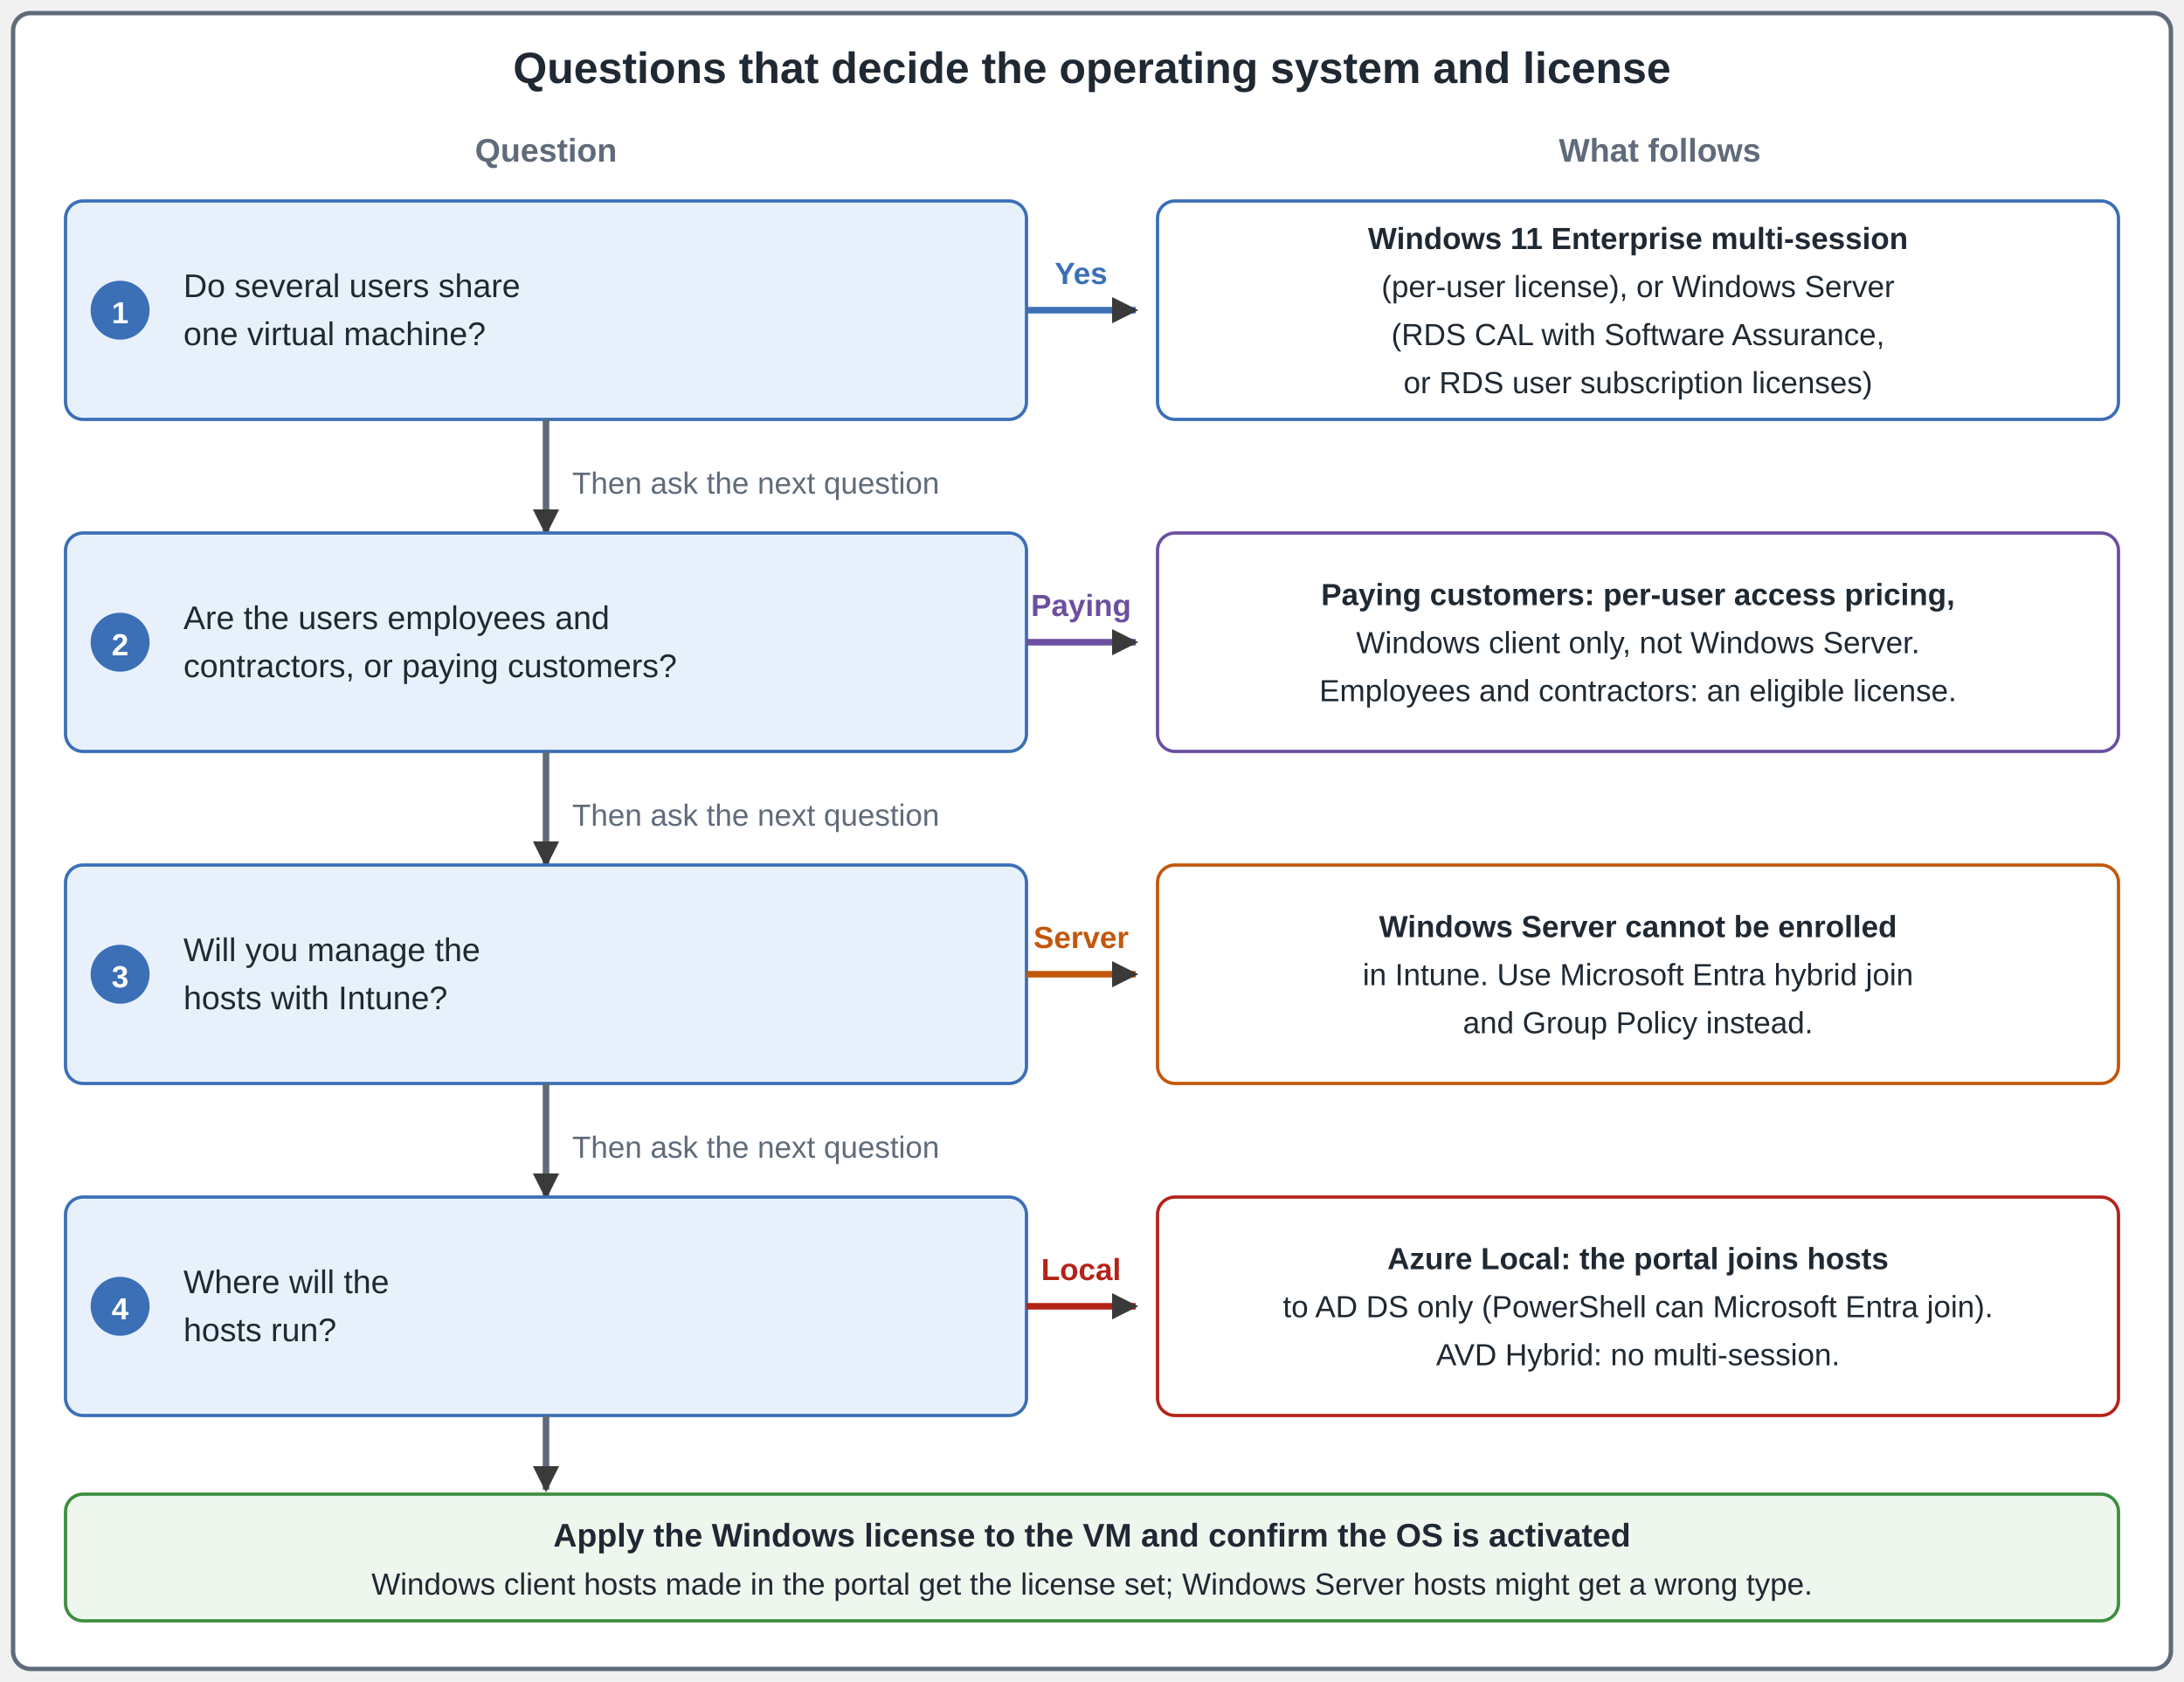
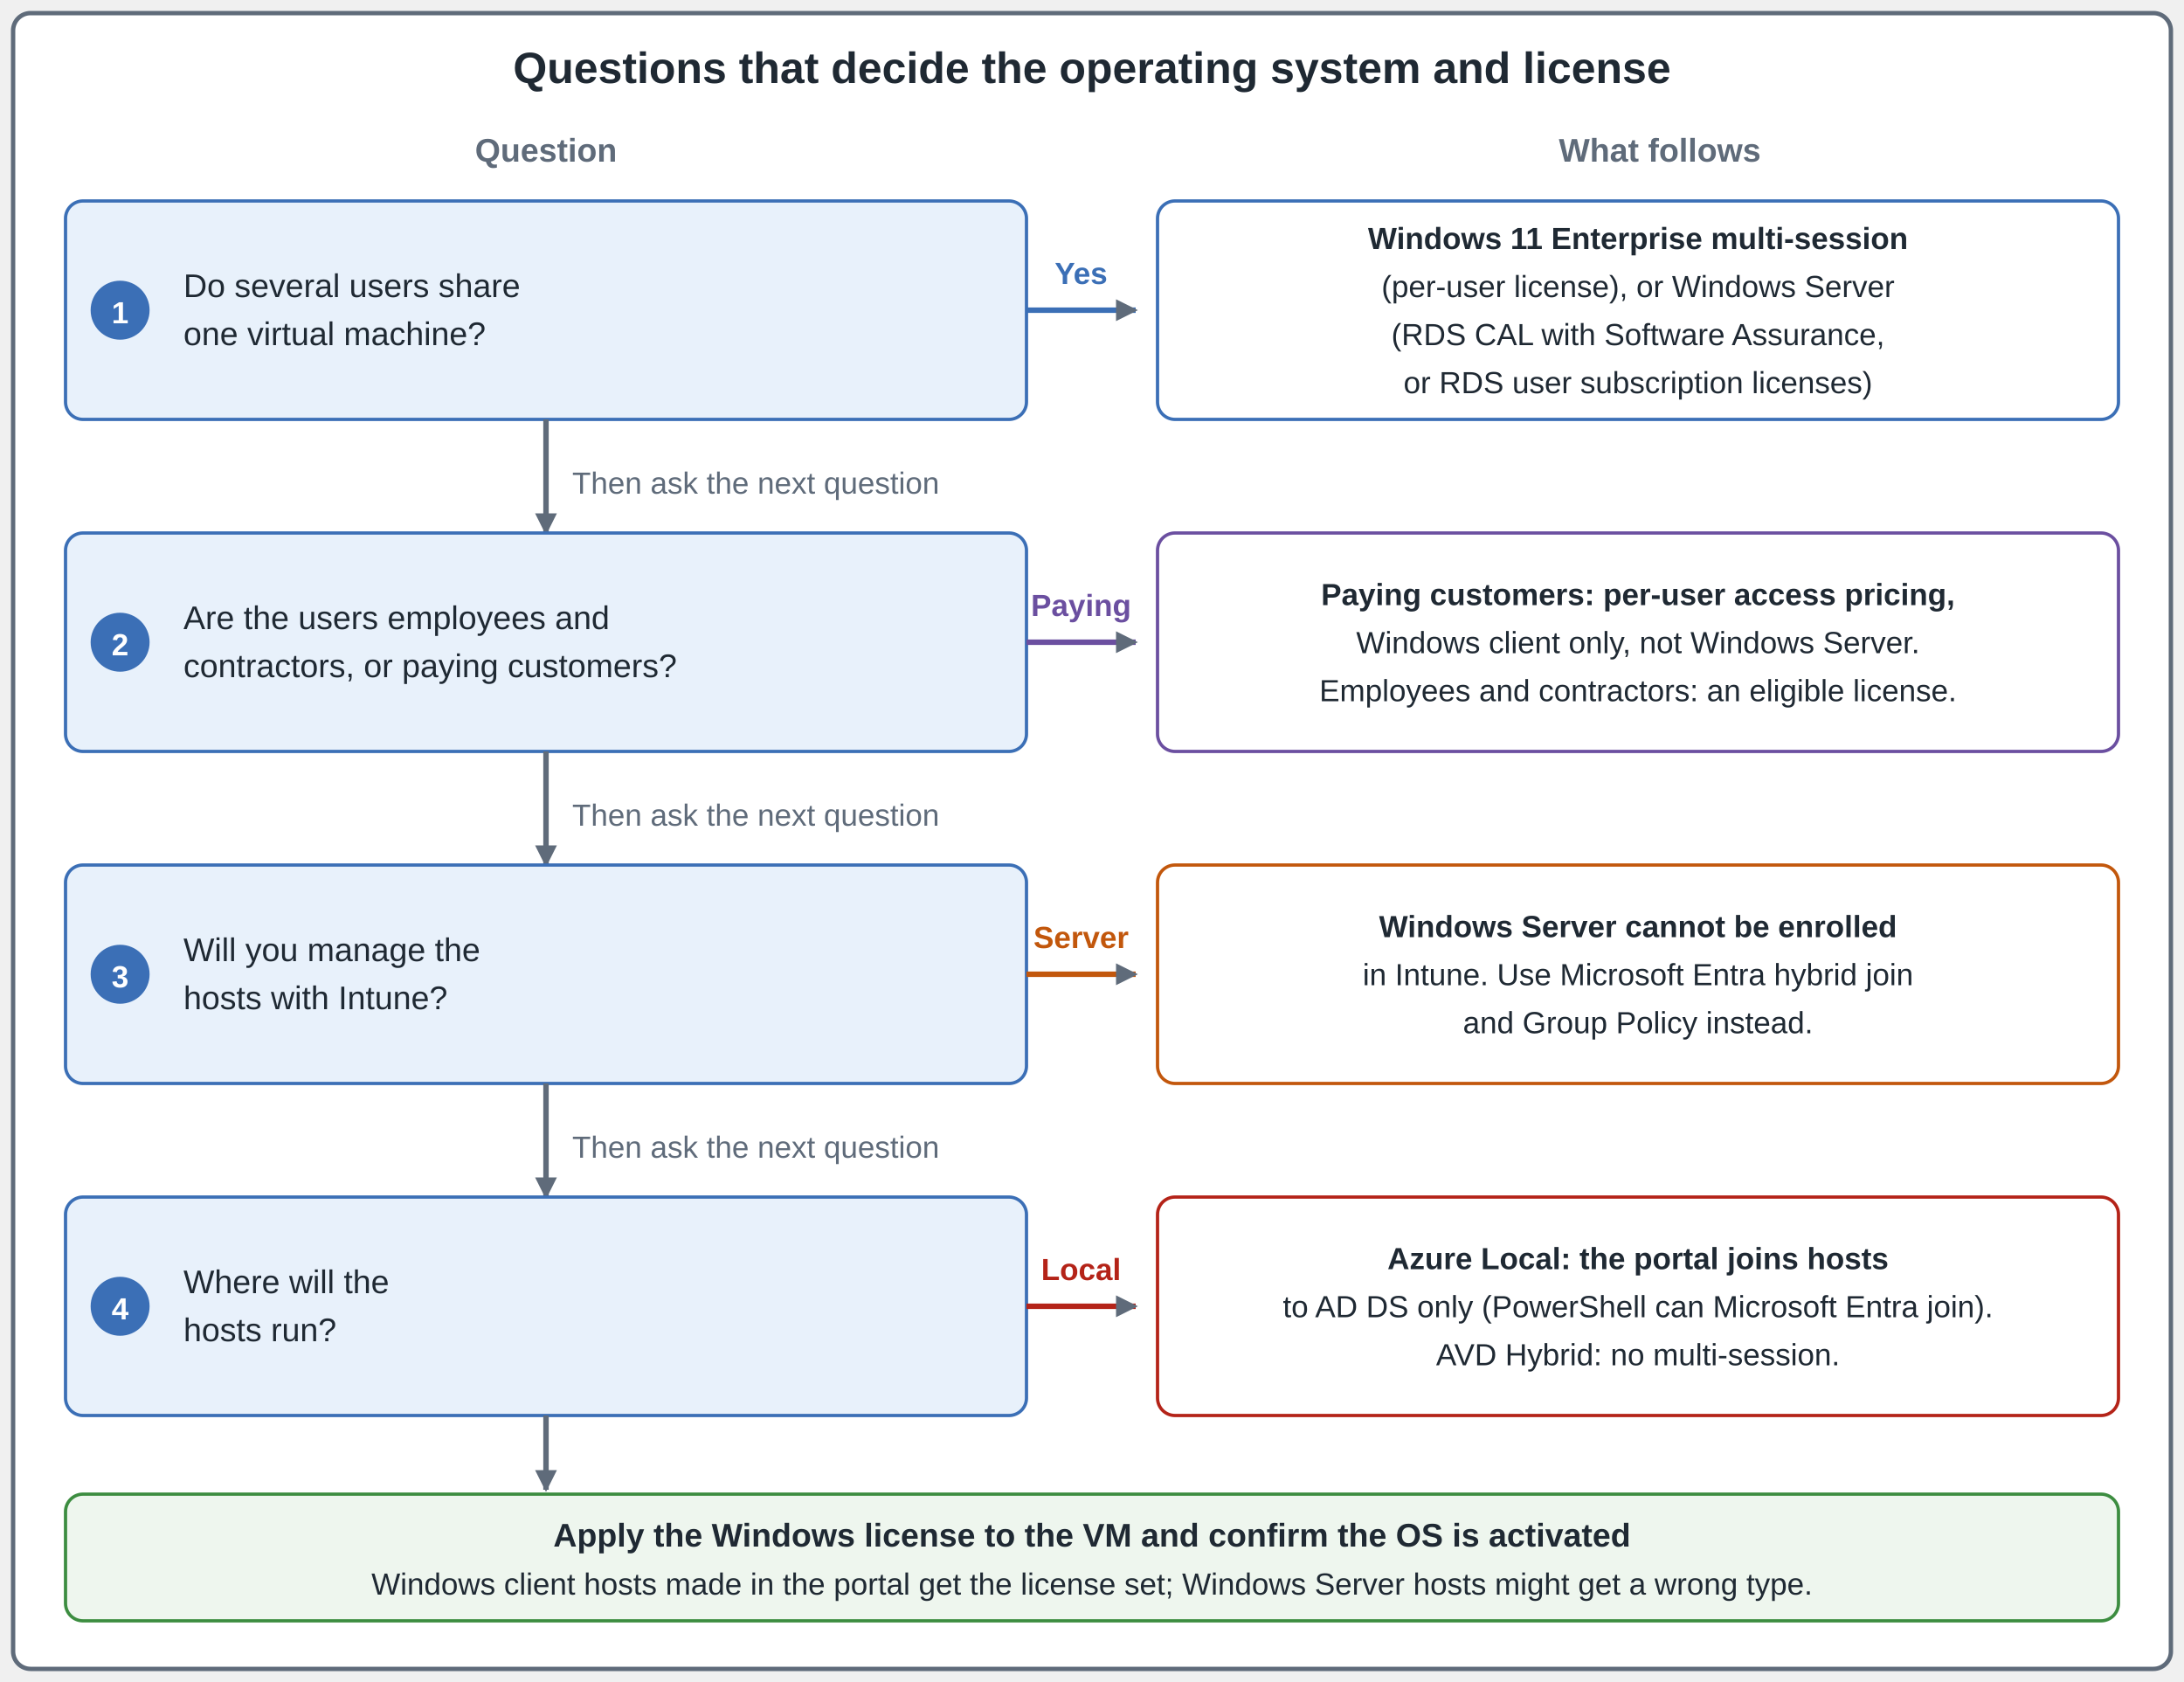
<svg xmlns="http://www.w3.org/2000/svg" viewBox="0 0 1000 770" width="1000" height="770" role="img" aria-labelledby="t d" font-family="Segoe UI, Arial, sans-serif">
  <defs>
    <marker id="arr" viewBox="0 0 10 10" refX="9" refY="5" markerWidth="4" markerHeight="4" orient="auto">
-       <path d="M0,0 L10,5 L0,10 z" fill="#3a3a3a" />
+       <path d="M0,0 L10,5 L0,10 z" fill="#5f6b7a" />
    </marker>
  </defs>
  <rect x="6" y="6" width="988" height="758" rx="8" fill="#ffffff" stroke="#5f6b7a" stroke-width="2" />
  <text x="500" y="38" font-size="20" font-weight="600" text-anchor="middle" fill="#1f2933">Questions that decide the operating system and license</text>
  <text x="250" y="74" font-size="15" font-weight="600" text-anchor="middle" fill="#5f6b7a">Question</text>
  <text x="760" y="74" font-size="15" font-weight="600" text-anchor="middle" fill="#5f6b7a">What follows</text>
  <rect x="30" y="92" width="440" height="100" rx="8" fill="#e8f1fb" stroke="#3b6fb6" stroke-width="1.5" />
  <rect x="42" y="129" width="26" height="26" rx="13" fill="#3b6fb6" stroke="#3b6fb6" stroke-width="1" />
  <text x="55" y="148" font-size="14" font-weight="600" text-anchor="middle" fill="#ffffff">1</text>
  <text x="84" y="136" font-size="15" text-anchor="start" fill="#1f2933">Do several users share</text>
  <text x="84" y="158" font-size="15" text-anchor="start" fill="#1f2933">one virtual machine?</text>
-   <line x1="470" y1="142" x2="520" y2="142" stroke="#3b6fb6" stroke-width="3" marker-end="url(#arr)" />
+   <line x1="470" y1="142" x2="520" y2="142" stroke="#3b6fb6" stroke-width="2.5" marker-end="url(#arr)" />
  <text x="495" y="130" font-size="14" font-weight="600" text-anchor="middle" fill="#3b6fb6">Yes</text>
  <rect x="530" y="92" width="440" height="100" rx="8" fill="#ffffff" stroke="#3b6fb6" stroke-width="1.5" />
  <text x="750" y="114" font-size="14" font-weight="600" text-anchor="middle" fill="#1f2933">Windows 11 Enterprise multi-session</text>
  <text x="750" y="136" font-size="14" text-anchor="middle" fill="#1f2933">(per-user license), or Windows Server</text>
  <text x="750" y="158" font-size="14" text-anchor="middle" fill="#1f2933">(RDS CAL with Software Assurance,</text>
  <text x="750" y="180" font-size="14" text-anchor="middle" fill="#1f2933">or RDS user subscription licenses)</text>
-   <line x1="250" y1="192" x2="250" y2="244" stroke="#5f6b7a" stroke-width="3" marker-end="url(#arr)" />
+   <line x1="250" y1="192" x2="250" y2="244" stroke="#5f6b7a" stroke-width="2.5" marker-end="url(#arr)" />
  <text x="262" y="226" font-size="14" text-anchor="start" fill="#5f6b7a">Then ask the next question</text>
  <rect x="30" y="244" width="440" height="100" rx="8" fill="#e8f1fb" stroke="#3b6fb6" stroke-width="1.5" />
  <rect x="42" y="281" width="26" height="26" rx="13" fill="#3b6fb6" stroke="#3b6fb6" stroke-width="1" />
  <text x="55" y="300" font-size="14" font-weight="600" text-anchor="middle" fill="#ffffff">2</text>
  <text x="84" y="288" font-size="15" text-anchor="start" fill="#1f2933">Are the users employees and</text>
  <text x="84" y="310" font-size="15" text-anchor="start" fill="#1f2933">contractors, or paying customers?</text>
-   <line x1="470" y1="294" x2="520" y2="294" stroke="#6b4fa0" stroke-width="3" marker-end="url(#arr)" />
+   <line x1="470" y1="294" x2="520" y2="294" stroke="#6b4fa0" stroke-width="2.5" marker-end="url(#arr)" />
  <text x="495" y="282" font-size="14" font-weight="600" text-anchor="middle" fill="#6b4fa0">Paying</text>
  <rect x="530" y="244" width="440" height="100" rx="8" fill="#ffffff" stroke="#6b4fa0" stroke-width="1.5" />
  <text x="750" y="277" font-size="14" font-weight="600" text-anchor="middle" fill="#1f2933">Paying customers: per-user access pricing,</text>
  <text x="750" y="299" font-size="14" text-anchor="middle" fill="#1f2933">Windows client only, not Windows Server.</text>
  <text x="750" y="321" font-size="14" text-anchor="middle" fill="#1f2933">Employees and contractors: an eligible license.</text>
-   <line x1="250" y1="344" x2="250" y2="396" stroke="#5f6b7a" stroke-width="3" marker-end="url(#arr)" />
+   <line x1="250" y1="344" x2="250" y2="396" stroke="#5f6b7a" stroke-width="2.5" marker-end="url(#arr)" />
  <text x="262" y="378" font-size="14" text-anchor="start" fill="#5f6b7a">Then ask the next question</text>
  <rect x="30" y="396" width="440" height="100" rx="8" fill="#e8f1fb" stroke="#3b6fb6" stroke-width="1.5" />
  <rect x="42" y="433" width="26" height="26" rx="13" fill="#3b6fb6" stroke="#3b6fb6" stroke-width="1" />
  <text x="55" y="452" font-size="14" font-weight="600" text-anchor="middle" fill="#ffffff">3</text>
  <text x="84" y="440" font-size="15" text-anchor="start" fill="#1f2933">Will you manage the</text>
  <text x="84" y="462" font-size="15" text-anchor="start" fill="#1f2933">hosts with Intune?</text>
-   <line x1="470" y1="446" x2="520" y2="446" stroke="#c2570c" stroke-width="3" marker-end="url(#arr)" />
+   <line x1="470" y1="446" x2="520" y2="446" stroke="#c2570c" stroke-width="2.5" marker-end="url(#arr)" />
  <text x="495" y="434" font-size="14" font-weight="600" text-anchor="middle" fill="#c2570c">Server</text>
  <rect x="530" y="396" width="440" height="100" rx="8" fill="#ffffff" stroke="#c2570c" stroke-width="1.5" />
  <text x="750" y="429" font-size="14" font-weight="600" text-anchor="middle" fill="#1f2933">Windows Server cannot be enrolled</text>
  <text x="750" y="451" font-size="14" text-anchor="middle" fill="#1f2933">in Intune. Use Microsoft Entra hybrid join</text>
  <text x="750" y="473" font-size="14" text-anchor="middle" fill="#1f2933">and Group Policy instead.</text>
-   <line x1="250" y1="496" x2="250" y2="548" stroke="#5f6b7a" stroke-width="3" marker-end="url(#arr)" />
+   <line x1="250" y1="496" x2="250" y2="548" stroke="#5f6b7a" stroke-width="2.5" marker-end="url(#arr)" />
  <text x="262" y="530" font-size="14" text-anchor="start" fill="#5f6b7a">Then ask the next question</text>
  <rect x="30" y="548" width="440" height="100" rx="8" fill="#e8f1fb" stroke="#3b6fb6" stroke-width="1.5" />
  <rect x="42" y="585" width="26" height="26" rx="13" fill="#3b6fb6" stroke="#3b6fb6" stroke-width="1" />
  <text x="55" y="604" font-size="14" font-weight="600" text-anchor="middle" fill="#ffffff">4</text>
  <text x="84" y="592" font-size="15" text-anchor="start" fill="#1f2933">Where will the</text>
  <text x="84" y="614" font-size="15" text-anchor="start" fill="#1f2933">hosts run?</text>
-   <line x1="470" y1="598" x2="520" y2="598" stroke="#b42318" stroke-width="3" marker-end="url(#arr)" />
+   <line x1="470" y1="598" x2="520" y2="598" stroke="#b42318" stroke-width="2.5" marker-end="url(#arr)" />
  <text x="495" y="586" font-size="14" font-weight="600" text-anchor="middle" fill="#b42318">Local</text>
  <rect x="530" y="548" width="440" height="100" rx="8" fill="#ffffff" stroke="#b42318" stroke-width="1.5" />
  <text x="750" y="581" font-size="14" font-weight="600" text-anchor="middle" fill="#1f2933">Azure Local: the portal joins hosts</text>
  <text x="750" y="603" font-size="14" text-anchor="middle" fill="#1f2933">to AD DS only (PowerShell can Microsoft Entra join).</text>
  <text x="750" y="625" font-size="14" text-anchor="middle" fill="#1f2933">AVD Hybrid: no multi-session.</text>
-   <line x1="250" y1="648" x2="250" y2="682" stroke="#5f6b7a" stroke-width="3" marker-end="url(#arr)" />
+   <line x1="250" y1="648" x2="250" y2="682" stroke="#5f6b7a" stroke-width="2.5" marker-end="url(#arr)" />
  <rect x="30" y="684" width="940" height="58" rx="8" fill="#eef6ee" stroke="#3c8d40" stroke-width="1.5" />
  <text x="500" y="708" font-size="15" font-weight="600" text-anchor="middle" fill="#1f2933">Apply the Windows license to the VM and confirm the OS is activated</text>
  <text x="500" y="730" font-size="14" text-anchor="middle" fill="#1f2933">Windows client hosts made in the portal get the license set; Windows Server hosts might get a wrong type.</text>
</svg>
